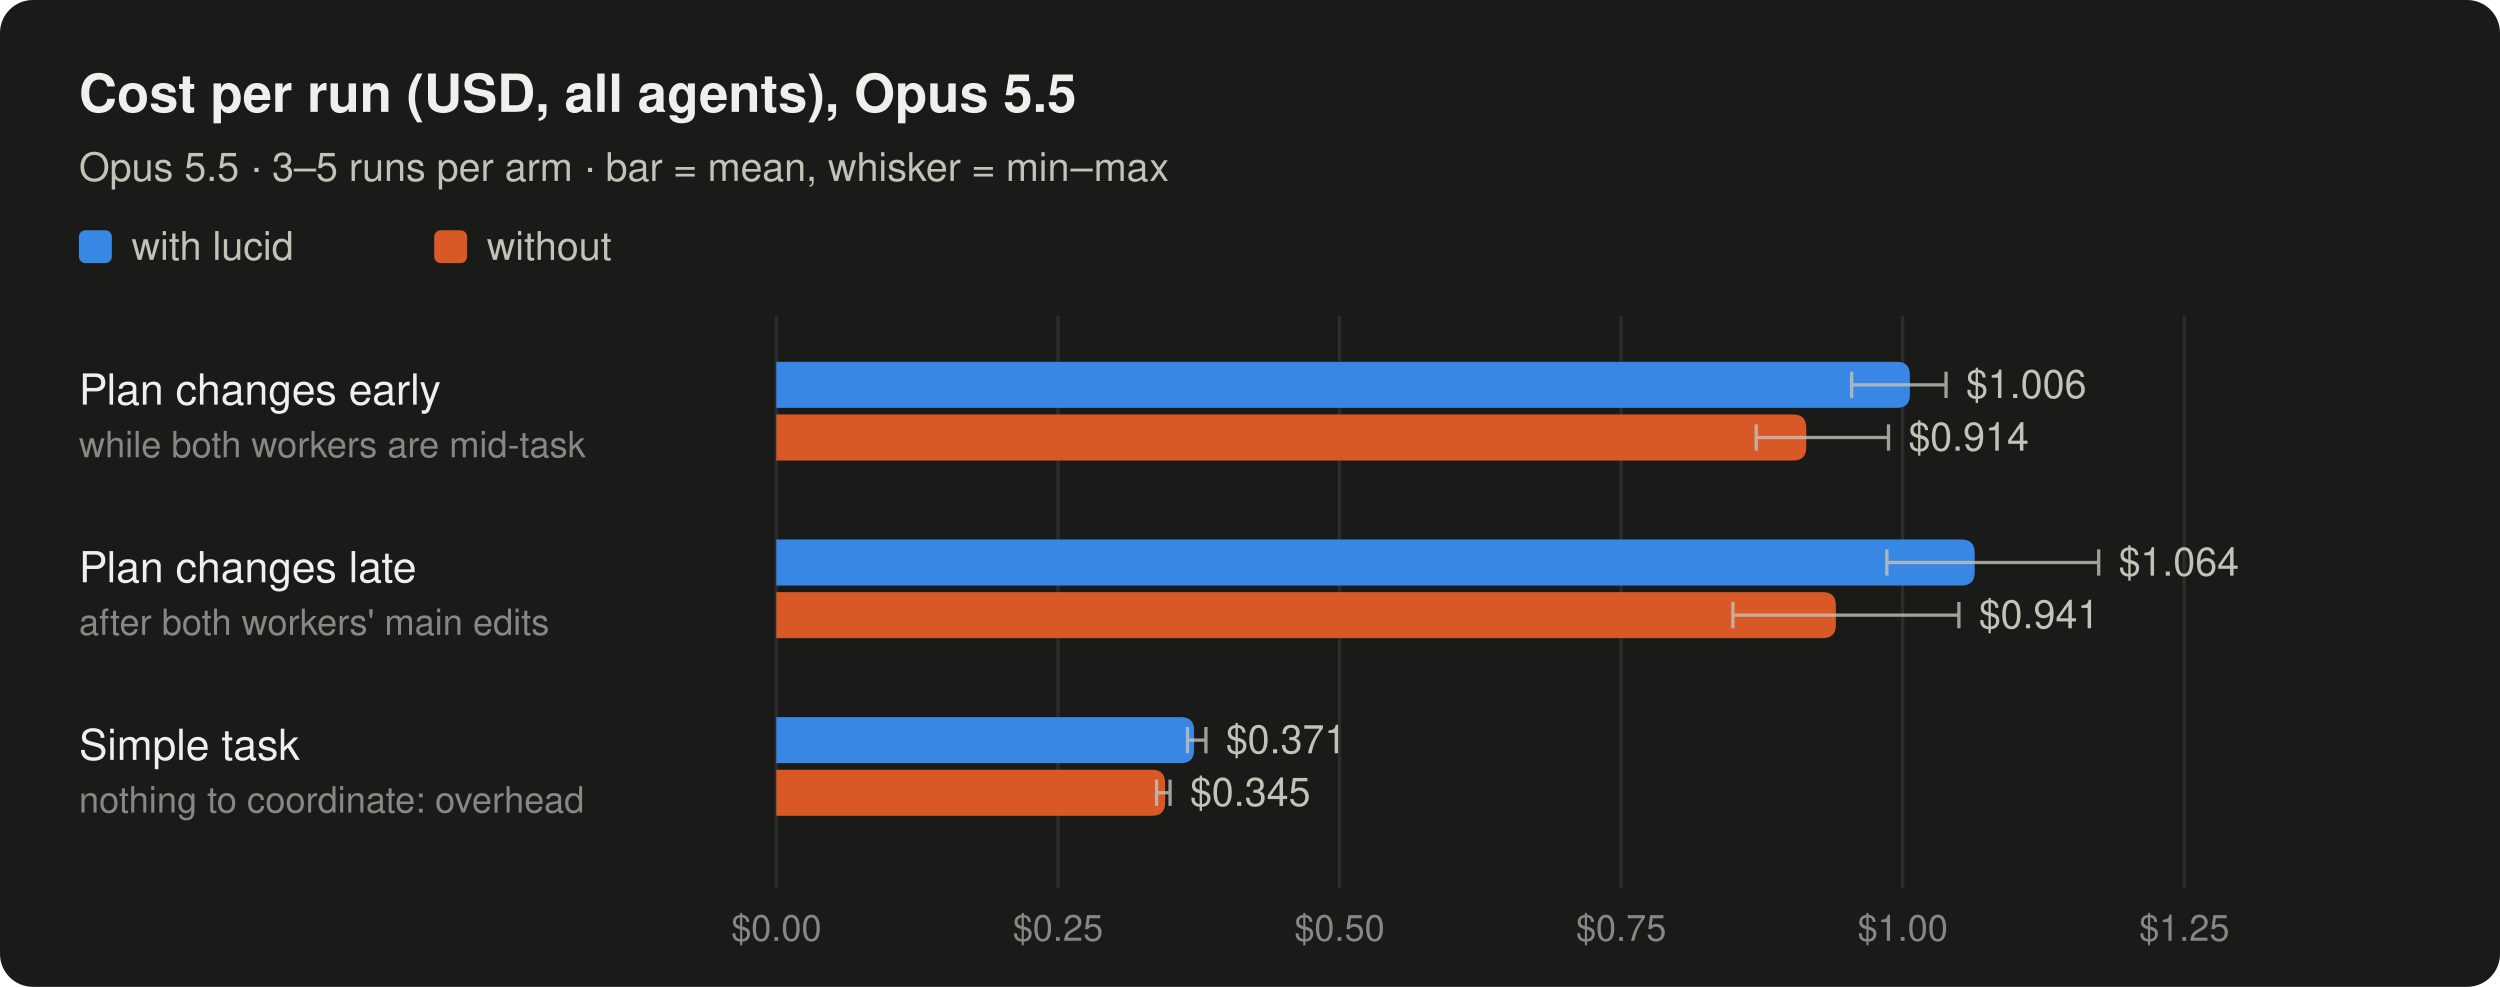
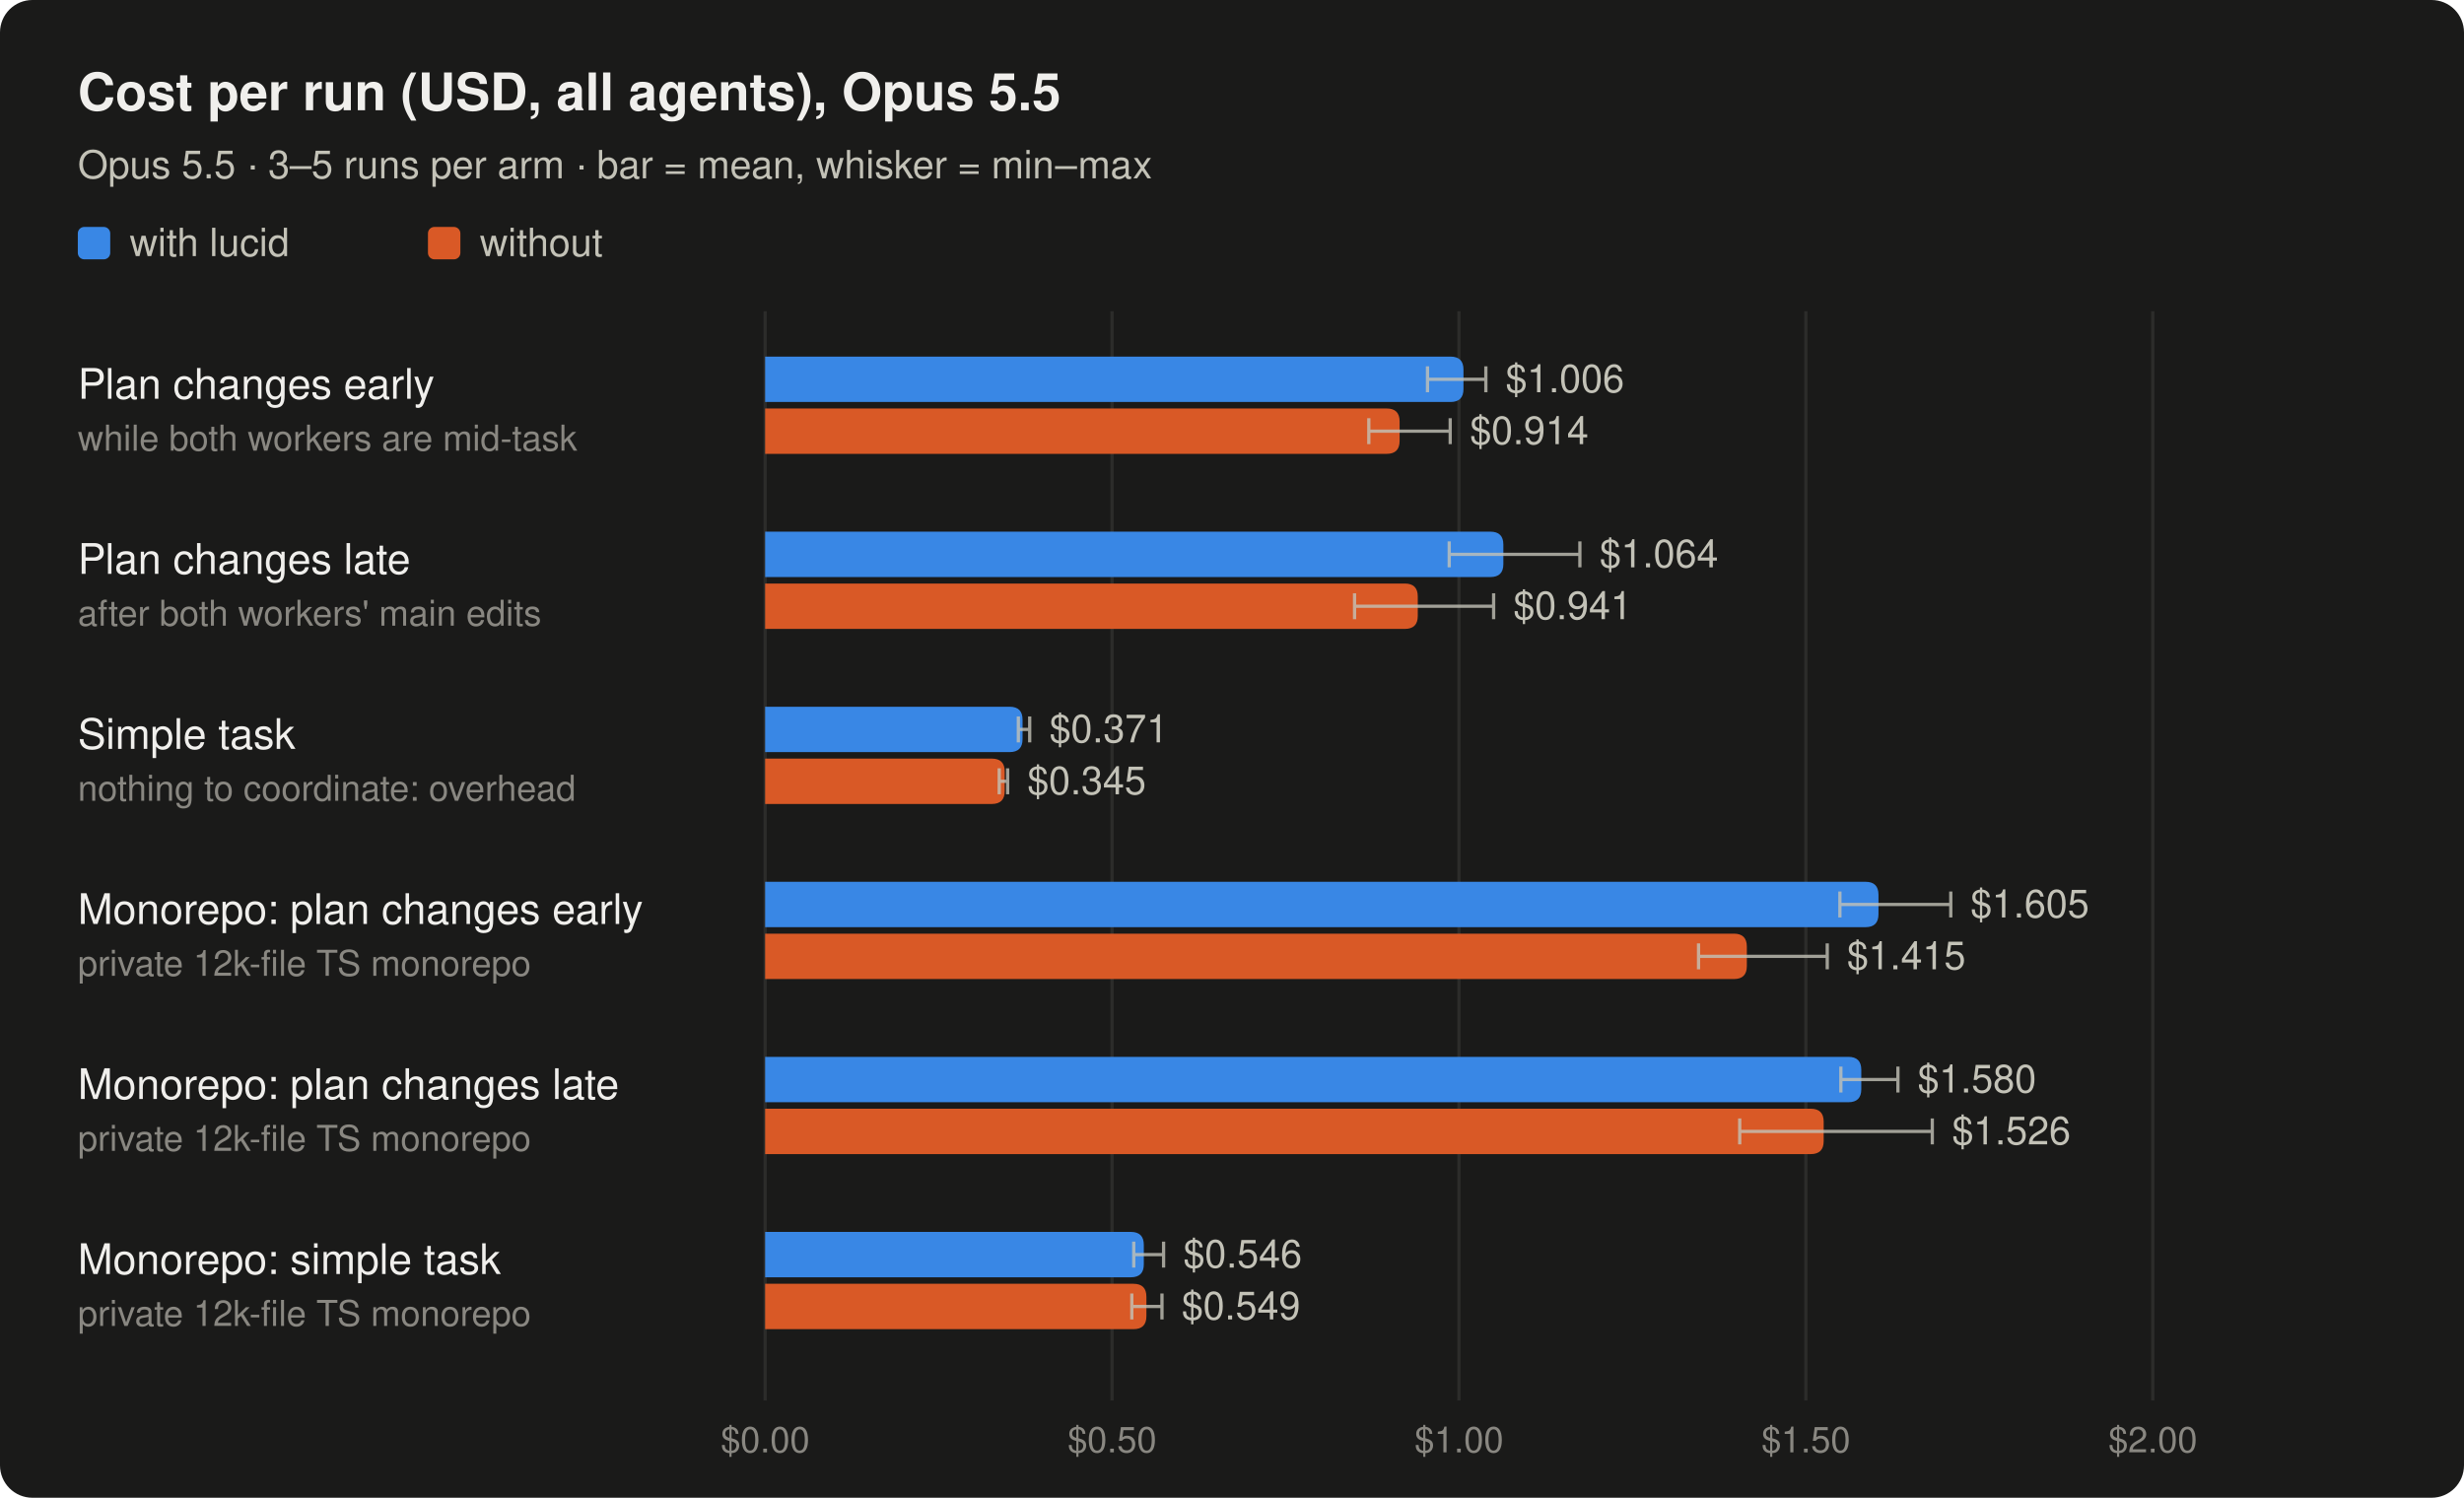
- <svg xmlns="http://www.w3.org/2000/svg" width="760" height="300" viewBox="0 0 760 300" font-family="-apple-system,BlinkMacSystemFont,'Segoe UI',Helvetica,Arial,sans-serif">
-   <rect width="760" height="300" rx="10" fill="#1a1a19" />
+ <svg xmlns="http://www.w3.org/2000/svg" width="760" height="462" viewBox="0 0 760 462" font-family="-apple-system,BlinkMacSystemFont,'Segoe UI',Helvetica,Arial,sans-serif">
+   <rect width="760" height="462" rx="10" fill="#1a1a19" />
  <text x="24" y="34" font-size="16" font-weight="600" fill="#f0efec">Cost per run (USD, all agents), Opus 5.5</text>
  <text x="24" y="55" font-size="12" fill="#c3c2b7">Opus 5.5 · 3–5 runs per arm · bar = mean, whisker = min–max</text>
  <rect x="24" y="70" width="10" height="10" rx="2" fill="#3987e5" />
  <text x="40" y="79" font-size="12" fill="#c3c2b7">with lucid</text>
  <rect x="132" y="70" width="10" height="10" rx="2" fill="#d95926" />
  <text x="148" y="79" font-size="12" fill="#c3c2b7">without</text>
-   <line x1="236.0" y1="96" x2="236.0" y2="270" stroke="#2c2c2a" stroke-width="1" />
-   <text x="236.0" y="286" font-size="11" fill="#898781" text-anchor="middle">$0.00</text>
-   <line x1="321.6" y1="96" x2="321.6" y2="270" stroke="#2c2c2a" stroke-width="1" />
-   <text x="321.6" y="286" font-size="11" fill="#898781" text-anchor="middle">$0.25</text>
-   <line x1="407.2" y1="96" x2="407.2" y2="270" stroke="#2c2c2a" stroke-width="1" />
-   <text x="407.2" y="286" font-size="11" fill="#898781" text-anchor="middle">$0.50</text>
-   <line x1="492.8" y1="96" x2="492.8" y2="270" stroke="#2c2c2a" stroke-width="1" />
-   <text x="492.8" y="286" font-size="11" fill="#898781" text-anchor="middle">$0.75</text>
-   <line x1="578.4" y1="96" x2="578.4" y2="270" stroke="#2c2c2a" stroke-width="1" />
-   <text x="578.4" y="286" font-size="11" fill="#898781" text-anchor="middle">$1.00</text>
-   <line x1="664.0" y1="96" x2="664.0" y2="270" stroke="#2c2c2a" stroke-width="1" />
-   <text x="664.0" y="286" font-size="11" fill="#898781" text-anchor="middle">$1.25</text>
+   <line x1="236.0" y1="96" x2="236.0" y2="432" stroke="#2c2c2a" stroke-width="1" />
+   <text x="236.0" y="448" font-size="11" fill="#898781" text-anchor="middle">$0.00</text>
+   <line x1="343.0" y1="96" x2="343.0" y2="432" stroke="#2c2c2a" stroke-width="1" />
+   <text x="343.0" y="448" font-size="11" fill="#898781" text-anchor="middle">$0.50</text>
+   <line x1="450.0" y1="96" x2="450.0" y2="432" stroke="#2c2c2a" stroke-width="1" />
+   <text x="450.0" y="448" font-size="11" fill="#898781" text-anchor="middle">$1.00</text>
+   <line x1="557.0" y1="96" x2="557.0" y2="432" stroke="#2c2c2a" stroke-width="1" />
+   <text x="557.0" y="448" font-size="11" fill="#898781" text-anchor="middle">$1.50</text>
+   <line x1="664.0" y1="96" x2="664.0" y2="432" stroke="#2c2c2a" stroke-width="1" />
+   <text x="664.0" y="448" font-size="11" fill="#898781" text-anchor="middle">$2.00</text>
  <text x="24" y="123" font-size="13" font-weight="500" fill="#f0efec">Plan changes early</text>
  <text x="24" y="139" font-size="11" fill="#898781">while both workers are mid-task</text>
-   <path d="M236.0 110.0H576.6Q580.6 110.0 580.6 114.0V120.0Q580.6 124.0 576.6 124.0H236.0Z" fill="#3987e5" />
-   <path d="M562.9 117.0H591.6M562.9 113.0v8M591.6 113.0v8" stroke="#c3c2b7" stroke-width="1" fill="none" opacity="0.8" />
-   <text x="597.6" y="121.0" font-size="12" fill="#c3c2b7" style="font-variant-numeric:tabular-nums">$1.006</text>
-   <path d="M236.0 126.0H545.1Q549.1 126.0 549.1 130.0V136.0Q549.1 140.0 545.1 140.0H236.0Z" fill="#d95926" />
-   <path d="M533.9 133.0H574.1M533.9 129.0v8M574.1 129.0v8" stroke="#c3c2b7" stroke-width="1" fill="none" opacity="0.8" />
-   <text x="580.1" y="137.0" font-size="12" fill="#c3c2b7" style="font-variant-numeric:tabular-nums">$0.914</text>
+   <path d="M236.0 110.0H447.4Q451.4 110.0 451.4 114.0V120.0Q451.4 124.0 447.4 124.0H236.0Z" fill="#3987e5" />
+   <path d="M440.3 117.0H458.3M440.3 113.0v8M458.3 113.0v8" stroke="#c3c2b7" stroke-width="1" fill="none" opacity="0.8" />
+   <text x="464.3" y="121.0" font-size="12" fill="#c3c2b7" style="font-variant-numeric:tabular-nums">$1.006</text>
+   <path d="M236.0 126.0H427.7Q431.7 126.0 431.7 130.0V136.0Q431.7 140.0 427.7 140.0H236.0Z" fill="#d95926" />
+   <path d="M422.2 133.0H447.3M422.2 129.0v8M447.3 129.0v8" stroke="#c3c2b7" stroke-width="1" fill="none" opacity="0.8" />
+   <text x="453.3" y="137.0" font-size="12" fill="#c3c2b7" style="font-variant-numeric:tabular-nums">$0.914</text>
  <text x="24" y="177" font-size="13" font-weight="500" fill="#f0efec">Plan changes late</text>
  <text x="24" y="193" font-size="11" fill="#898781">after both workers' main edits</text>
-   <path d="M236.0 164.0H596.3Q600.3 164.0 600.3 168.0V174.0Q600.3 178.0 596.3 178.0H236.0Z" fill="#3987e5" />
-   <path d="M573.6 171.0H638.0M573.6 167.0v8M638.0 167.0v8" stroke="#c3c2b7" stroke-width="1" fill="none" opacity="0.8" />
-   <text x="644.0" y="175.0" font-size="12" fill="#c3c2b7" style="font-variant-numeric:tabular-nums">$1.064</text>
-   <path d="M236.0 180.0H554.1Q558.1 180.0 558.1 184.0V190.0Q558.1 194.0 554.1 194.0H236.0Z" fill="#d95926" />
-   <path d="M526.8 187.0H595.5M526.8 183.0v8M595.5 183.0v8" stroke="#c3c2b7" stroke-width="1" fill="none" opacity="0.8" />
-   <text x="601.5" y="191.0" font-size="12" fill="#c3c2b7" style="font-variant-numeric:tabular-nums">$0.941</text>
+   <path d="M236.0 164.0H459.7Q463.7 164.0 463.7 168.0V174.0Q463.7 178.0 459.7 178.0H236.0Z" fill="#3987e5" />
+   <path d="M447.0 171.0H487.3M447.0 167.0v8M487.3 167.0v8" stroke="#c3c2b7" stroke-width="1" fill="none" opacity="0.8" />
+   <text x="493.3" y="175.0" font-size="12" fill="#c3c2b7" style="font-variant-numeric:tabular-nums">$1.064</text>
+   <path d="M236.0 180.0H433.3Q437.3 180.0 437.3 184.0V190.0Q437.3 194.0 433.3 194.0H236.0Z" fill="#d95926" />
+   <path d="M417.8 187.0H460.7M417.8 183.0v8M460.7 183.0v8" stroke="#c3c2b7" stroke-width="1" fill="none" opacity="0.8" />
+   <text x="466.7" y="191.0" font-size="12" fill="#c3c2b7" style="font-variant-numeric:tabular-nums">$0.941</text>
  <text x="24" y="231" font-size="13" font-weight="500" fill="#f0efec">Simple task</text>
  <text x="24" y="247" font-size="11" fill="#898781">nothing to coordinate: overhead</text>
-   <path d="M236.0 218.0H359.0Q363.0 218.0 363.0 222.0V228.0Q363.0 232.0 359.0 232.0H236.0Z" fill="#3987e5" />
-   <path d="M361.0 225.0H366.6M361.0 221.0v8M366.6 221.0v8" stroke="#c3c2b7" stroke-width="1" fill="none" opacity="0.8" />
-   <text x="372.6" y="229.0" font-size="12" fill="#c3c2b7" style="font-variant-numeric:tabular-nums">$0.371</text>
-   <path d="M236.0 234.0H350.2Q354.2 234.0 354.2 238.0V244.0Q354.2 248.0 350.2 248.0H236.0Z" fill="#d95926" />
-   <path d="M351.6 241.0H355.7M351.6 237.0v8M355.7 237.0v8" stroke="#c3c2b7" stroke-width="1" fill="none" opacity="0.8" />
-   <text x="361.7" y="245.0" font-size="12" fill="#c3c2b7" style="font-variant-numeric:tabular-nums">$0.345</text>
+   <path d="M236.0 218.0H311.4Q315.4 218.0 315.4 222.0V228.0Q315.4 232.0 311.4 232.0H236.0Z" fill="#3987e5" />
+   <path d="M314.1 225.0H317.6M314.1 221.0v8M317.6 221.0v8" stroke="#c3c2b7" stroke-width="1" fill="none" opacity="0.8" />
+   <text x="323.6" y="229.0" font-size="12" fill="#c3c2b7" style="font-variant-numeric:tabular-nums">$0.371</text>
+   <path d="M236.0 234.0H305.9Q309.9 234.0 309.9 238.0V244.0Q309.9 248.0 305.9 248.0H236.0Z" fill="#d95926" />
+   <path d="M308.2 241.0H310.8M308.2 237.0v8M310.8 237.0v8" stroke="#c3c2b7" stroke-width="1" fill="none" opacity="0.8" />
+   <text x="316.8" y="245.0" font-size="12" fill="#c3c2b7" style="font-variant-numeric:tabular-nums">$0.345</text>
+   <text x="24" y="285" font-size="13" font-weight="500" fill="#f0efec">Monorepo: plan changes early</text>
+   <text x="24" y="301" font-size="11" fill="#898781">private 12k-file TS monorepo</text>
+   <path d="M236.0 272.0H575.4Q579.4 272.0 579.4 276.0V282.0Q579.4 286.0 575.4 286.0H236.0Z" fill="#3987e5" />
+   <path d="M567.5 279.0H601.7M567.5 275.0v8M601.7 275.0v8" stroke="#c3c2b7" stroke-width="1" fill="none" opacity="0.8" />
+   <text x="607.7" y="283.0" font-size="12" fill="#c3c2b7" style="font-variant-numeric:tabular-nums">$1.605</text>
+   <path d="M236.0 288.0H534.8Q538.8 288.0 538.8 292.0V298.0Q538.8 302.0 534.8 302.0H236.0Z" fill="#d95926" />
+   <path d="M523.9 295.0H563.6M523.9 291.0v8M563.6 291.0v8" stroke="#c3c2b7" stroke-width="1" fill="none" opacity="0.8" />
+   <text x="569.6" y="299.0" font-size="12" fill="#c3c2b7" style="font-variant-numeric:tabular-nums">$1.415</text>
+   <text x="24" y="339" font-size="13" font-weight="500" fill="#f0efec">Monorepo: plan changes late</text>
+   <text x="24" y="355" font-size="11" fill="#898781">private 12k-file TS monorepo</text>
+   <path d="M236.0 326.0H570.1Q574.1 326.0 574.1 330.0V336.0Q574.1 340.0 570.1 340.0H236.0Z" fill="#3987e5" />
+   <path d="M567.8 333.0H585.4M567.8 329.0v8M585.4 329.0v8" stroke="#c3c2b7" stroke-width="1" fill="none" opacity="0.8" />
+   <text x="591.4" y="337.0" font-size="12" fill="#c3c2b7" style="font-variant-numeric:tabular-nums">$1.580</text>
+   <path d="M236.0 342.0H558.5Q562.5 342.0 562.5 346.0V352.0Q562.5 356.0 558.5 356.0H236.0Z" fill="#d95926" />
+   <path d="M536.6 349.0H596.0M536.6 345.0v8M596.0 345.0v8" stroke="#c3c2b7" stroke-width="1" fill="none" opacity="0.8" />
+   <text x="602.0" y="353.0" font-size="12" fill="#c3c2b7" style="font-variant-numeric:tabular-nums">$1.526</text>
+   <text x="24" y="393" font-size="13" font-weight="500" fill="#f0efec">Monorepo: simple task</text>
+   <text x="24" y="409" font-size="11" fill="#898781">private 12k-file TS monorepo</text>
+   <path d="M236.0 380.0H348.8Q352.8 380.0 352.8 384.0V390.0Q352.8 394.0 348.8 394.0H236.0Z" fill="#3987e5" />
+   <path d="M349.7 387.0H358.9M349.7 383.0v8M358.9 383.0v8" stroke="#c3c2b7" stroke-width="1" fill="none" opacity="0.8" />
+   <text x="364.9" y="391.0" font-size="12" fill="#c3c2b7" style="font-variant-numeric:tabular-nums">$0.546</text>
+   <path d="M236.0 396.0H349.6Q353.6 396.0 353.6 400.0V406.0Q353.6 410.0 349.6 410.0H236.0Z" fill="#d95926" />
+   <path d="M349.1 403.0H358.4M349.1 399.0v8M358.4 399.0v8" stroke="#c3c2b7" stroke-width="1" fill="none" opacity="0.8" />
+   <text x="364.4" y="407.0" font-size="12" fill="#c3c2b7" style="font-variant-numeric:tabular-nums">$0.549</text>
</svg>
